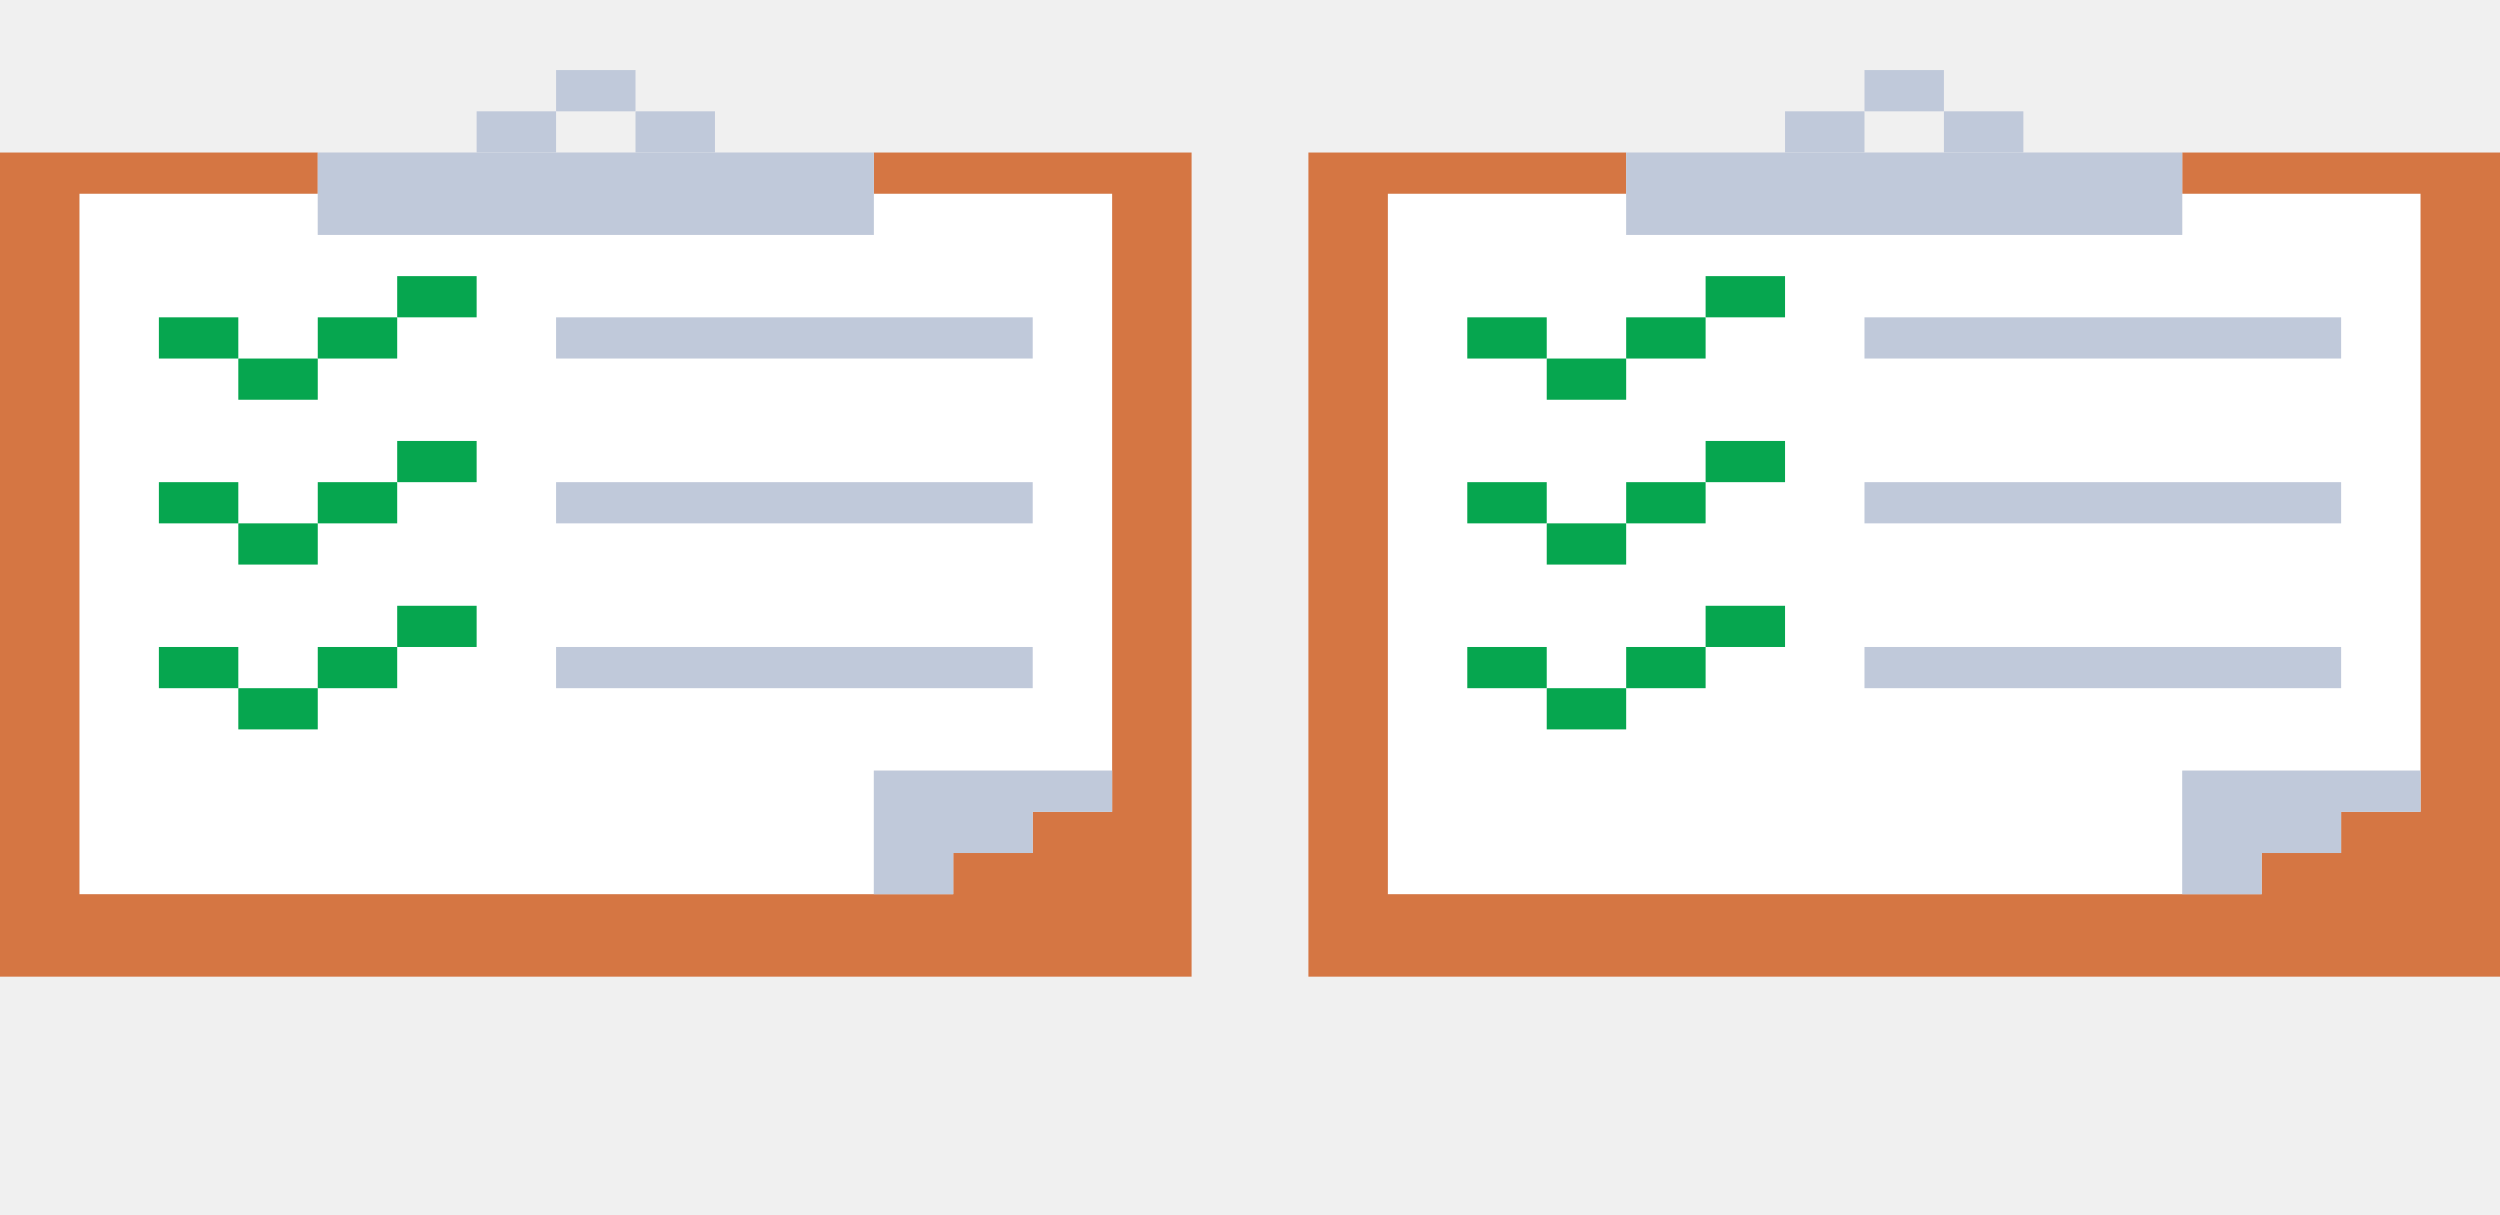
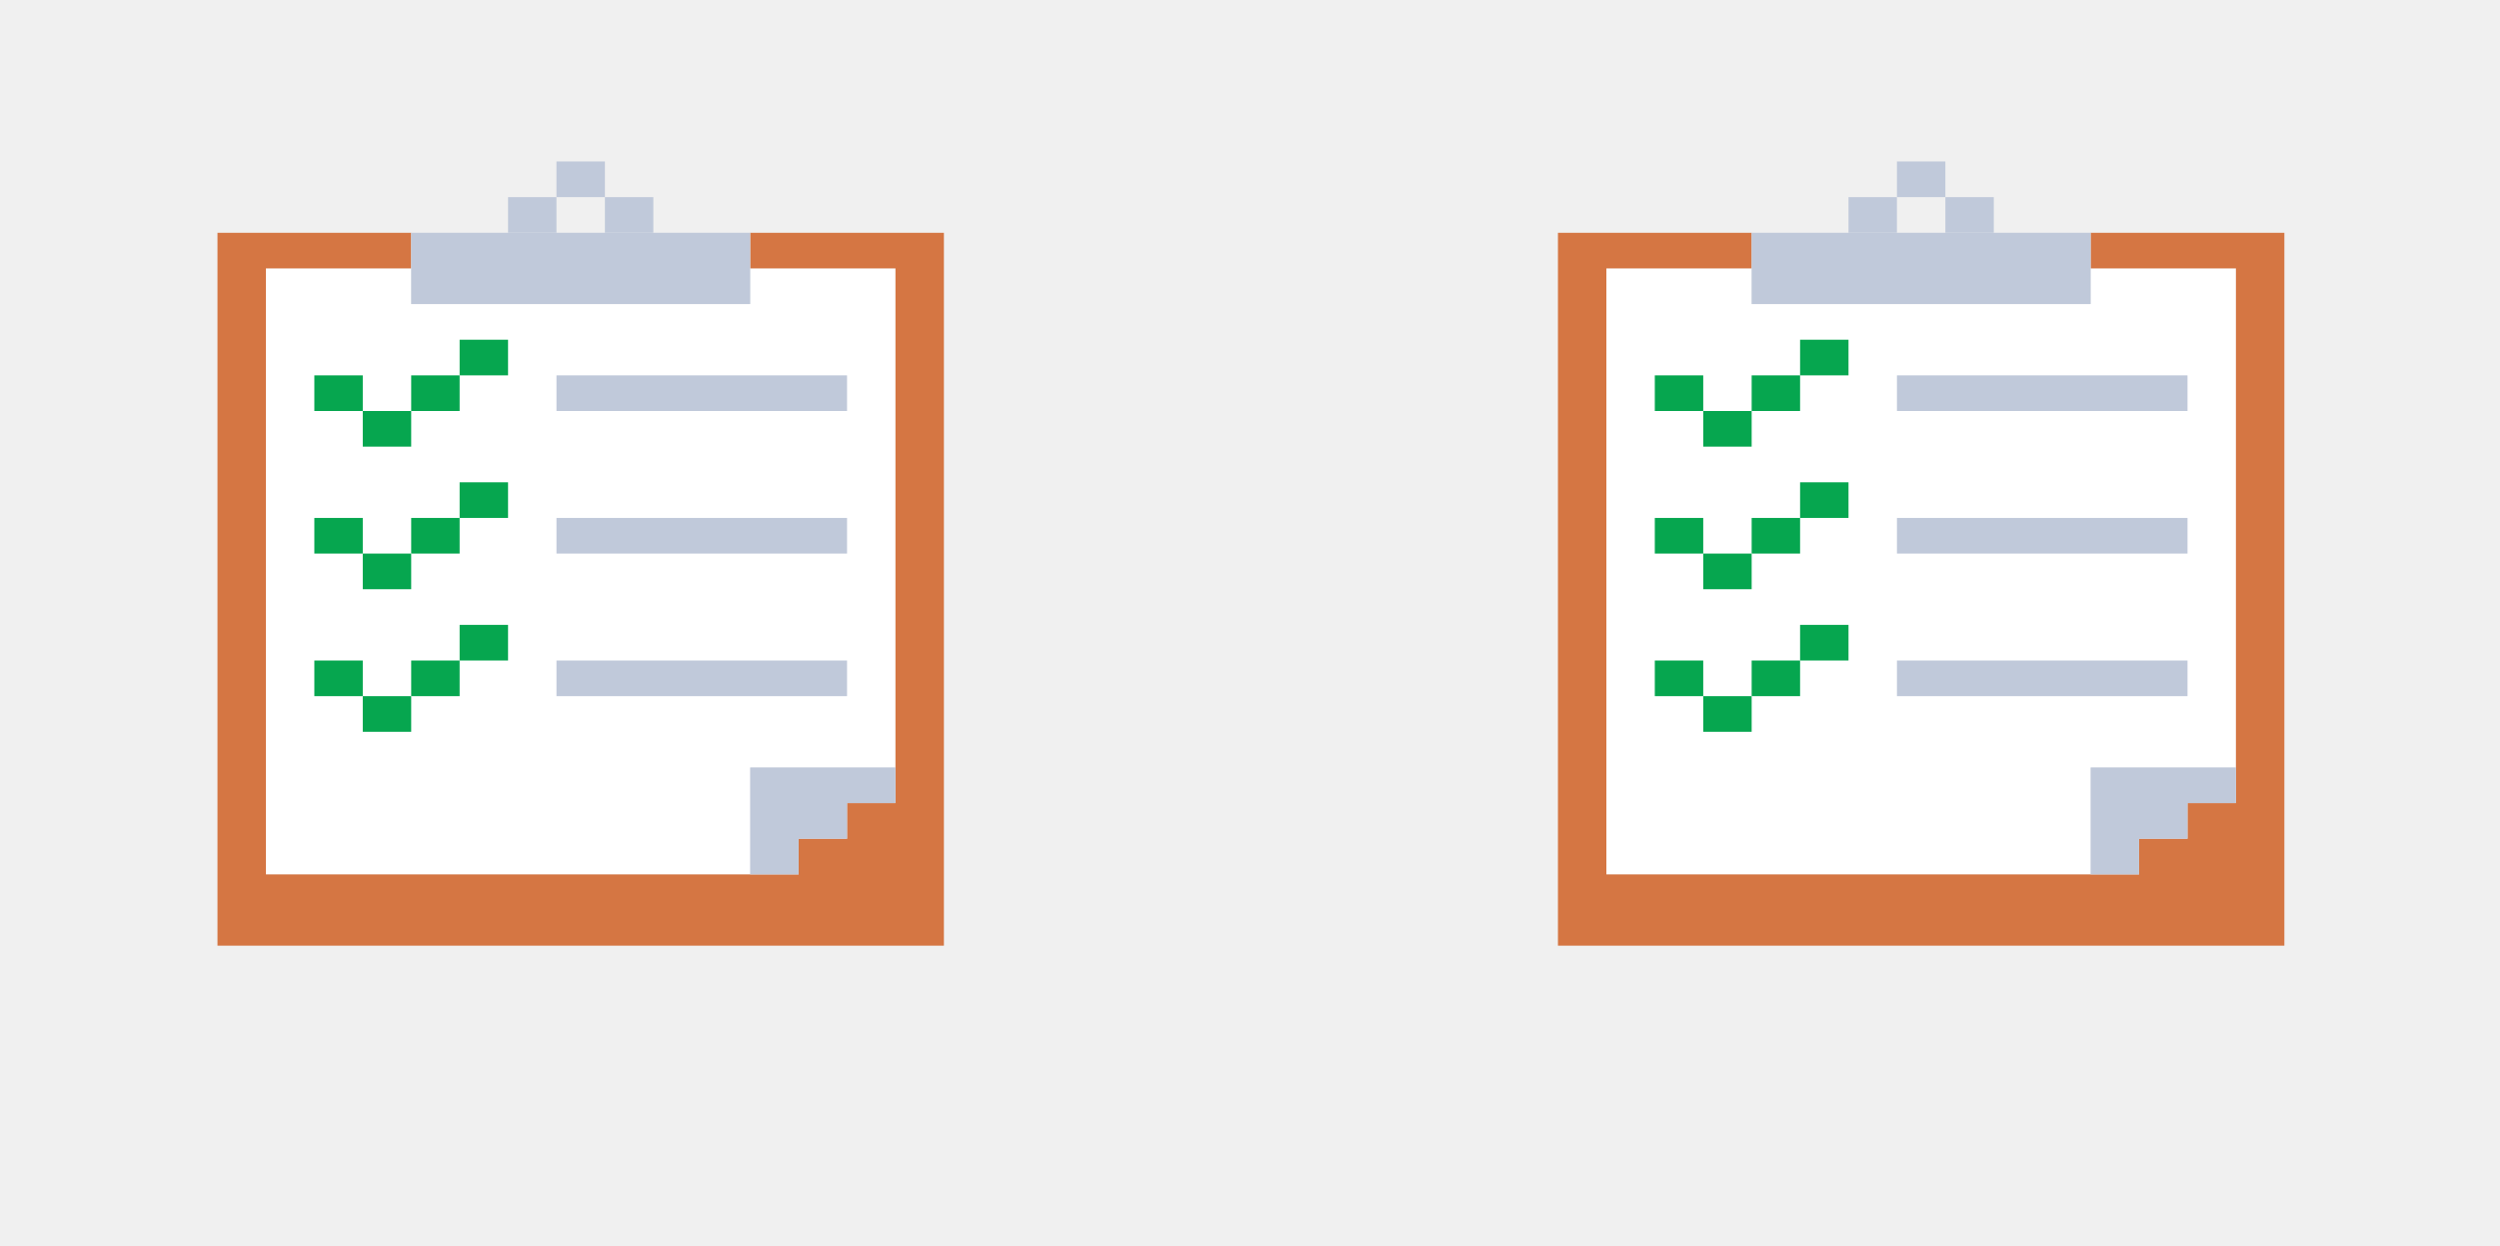
- <svg xmlns="http://www.w3.org/2000/svg" width="535" height="260" viewBox="0 0 535 260" fill="none">
-   <g clip-path="url(#clip0_12_3838)">
-     <path d="M221 41.455H204H187V50.273H170H153H136H119H102H85H68V41.455H51H34H17V50.273V59.091V67.909V76.727V85.546V94.364V103.182V112V120.818V129.636V138.455V147.273V156.091V164.909V173.727V182.545V191.364H34H51H68H85H102H119H136H153H170H187V182.545V173.727V164.909H204H221H238V156.091V147.273V138.455V129.636V120.818V112V103.182V94.364V85.546V76.727V67.909V59.091V50.273V41.455H221Z" fill="white" />
-     <path d="M238 32.636H221H204H187V41.455H204H221H238V50.273V59.091V67.909V76.727V85.546V94.364V103.182V112V120.818V129.636V138.455V147.273V156.091V164.909V173.727H221V182.546H204V191.364H187H170H153H136H119H102H85H68H51H34H17V182.546V173.727V164.909V156.091V147.273V138.455V129.636V120.818V112V103.182V94.364V85.546V76.727V67.909V59.091V50.273V41.455H34H51H68V32.636H51H34H17H0V41.455V50.273V59.091V67.909V76.727V85.546V94.364V103.182V112V120.818V129.636V138.455V147.273V156.091V164.909V173.727V182.546V191.364V200.182V209H17H34H51H68H85H102H119H136H153H170H187H204H221H238H255V200.182V191.364V182.546V173.727V164.909V156.091V147.273V138.455V129.636V120.818V112V103.182V94.364V85.546V76.727V67.909V59.091V50.273V41.455V32.636H238Z" fill="#D57643" />
-     <path d="M221 164.909H204H187V173.727V182.546V191.364H204V182.546H221V173.727H238V164.909H221Z" fill="#C0C9DA" />
-     <path d="M136 15H119V23.818H136V15Z" fill="#C0C9DA" />
-     <path d="M119 23.818H102V32.636H119V23.818Z" fill="#C0C9DA" />
-     <path d="M153 23.818H136V32.636H153V23.818Z" fill="#C0C9DA" />
-     <path d="M170 32.636H153H136H119H102H85H68V41.455V50.273H85H102H119H136H153H170H187V41.455V32.636H170Z" fill="#C0C9DA" />
-     <path d="M51 67.909H34V76.727H51V67.909Z" fill="#06A64F" />
-     <path d="M68 76.727H51V85.546H68V76.727Z" fill="#06A64F" />
-     <path d="M85 67.909H68V76.727H85V67.909Z" fill="#06A64F" />
-     <path d="M102 59.091H85V67.909H102V59.091Z" fill="#06A64F" />
-     <path d="M204 67.909H187H170H153H136H119V76.727H136H153H170H187H204H221V67.909H204Z" fill="#C0C9DA" />
-     <path d="M51 103.182H34V112H51V103.182Z" fill="#06A64F" />
-     <path d="M68 112H51V120.818H68V112Z" fill="#06A64F" />
-     <path d="M85 103.182H68V112H85V103.182Z" fill="#06A64F" />
-     <path d="M102 94.364H85V103.182H102V94.364Z" fill="#06A64F" />
-     <path d="M204 103.182H187H170H153H136H119V112H136H153H170H187H204H221V103.182H204Z" fill="#C0C9DA" />
-     <path d="M51 138.455H34V147.273H51V138.455Z" fill="#06A64F" />
-     <path d="M68 147.273H51V156.091H68V147.273Z" fill="#06A64F" />
-     <path d="M85 138.455H68V147.273H85V138.455Z" fill="#06A64F" />
-     <path d="M102 129.636H85V138.455H102V129.636Z" fill="#06A64F" />
-     <path d="M204 138.455H187H170H153H136H119V147.273H136H153H170H187H204H221V138.455H204Z" fill="#C0C9DA" />
+ <svg xmlns="http://www.w3.org/2000/svg" width="522" height="260" viewBox="0 0 522 260" fill="none">
+   <g clip-path="url(#clip0_103_7778)">
+     <path d="M176.934 56.048H166.818H156.702V63.49H146.587H136.471H126.355H116.24H106.124H96.008H85.892V56.048H75.777H65.661H55.545V63.49V70.933V78.375V85.818V93.26V100.703V108.145V115.588V123.031V130.473V137.916V145.358V152.801V160.243V167.686V175.128V182.571H65.661H75.777H85.892H96.008H106.124H116.24H126.355H136.471H146.587H156.702V175.128V167.686V160.243H166.818H176.934H187.05V152.801V145.358V137.916V130.473V123.031V115.588V108.145V100.703V93.26V85.818V78.375V70.933V63.49V56.048H176.934Z" fill="white" />
+     <path d="M187.05 48.605H176.934H166.818H156.702V56.047H166.818H176.934H187.05V63.49V70.933V78.375V85.818V93.26V100.703V108.145V115.588V123.03V130.473V137.916V145.358V152.801V160.243V167.686H176.934V175.128H166.818V182.571H156.702H146.587H136.471H126.355H116.24H106.124H96.008H85.893H75.777H65.661H55.545V175.128V167.686V160.243V152.801V145.358V137.916V130.473V123.03V115.588V108.145V100.703V93.26V85.818V78.375V70.933V63.49V56.047H65.661H75.777H85.893V48.605H75.777H65.661H55.545H45.43V56.047V63.49V70.933V78.375V85.818V93.26V100.703V108.145V115.588V123.03V130.473V137.916V145.358V152.801V160.243V167.686V175.128V182.571V190.013V197.456H55.545H65.661H75.777H85.893H96.008H106.124H116.24H126.355H136.471H146.587H156.702H166.818H176.934H187.05H197.165V190.013V182.571V175.128V167.686V160.243V152.801V145.358V137.916V130.473V123.03V115.588V108.145V100.703V93.26V85.818V78.375V70.933V63.49V56.047V48.605H187.05Z" fill="#D57643" />
+     <path d="M176.934 160.243H166.818H156.702V167.686V175.128V182.571H166.818V175.128H176.934V167.686H187.05V160.243H176.934Z" fill="#C0C9DA" />
+     <path d="M126.355 33.72H116.24V41.163H126.355V33.72Z" fill="#C0C9DA" />
+     <path d="M116.24 41.163H106.124V48.605H116.24V41.163Z" fill="#C0C9DA" />
+     <path d="M136.471 41.163H126.355V48.605H136.471V41.163Z" fill="#C0C9DA" />
+     <path d="M146.587 48.605H136.471H126.355H116.24H106.124H96.008H85.892V56.047V63.49H96.008H106.124H116.24H126.355H136.471H146.587H156.702V56.047V48.605H146.587Z" fill="#C0C9DA" />
+     <path d="M75.777 78.375H65.661V85.818H75.777V78.375Z" fill="#06A64F" />
+     <path d="M85.893 85.818H75.777V93.26H85.893V85.818Z" fill="#06A64F" />
+     <path d="M96.008 78.375H85.893V85.818H96.008V78.375Z" fill="#06A64F" />
+     <path d="M106.124 70.933H96.008V78.375H106.124V70.933Z" fill="#06A64F" />
+     <path d="M166.818 78.375H156.702H146.587H136.471H126.355H116.24V85.818H126.355H136.471H146.587H156.702H166.818H176.934V78.375H166.818Z" fill="#C0C9DA" />
+     <path d="M75.777 108.146H65.661V115.588H75.777V108.146Z" fill="#06A64F" />
+     <path d="M85.893 115.588H75.777V123.03H85.893V115.588Z" fill="#06A64F" />
+     <path d="M96.008 108.146H85.893V115.588H96.008V108.146Z" fill="#06A64F" />
+     <path d="M106.124 100.703H96.008V108.145H106.124V100.703Z" fill="#06A64F" />
+     <path d="M166.818 108.146H156.702H146.587H136.471H126.355H116.24V115.588H126.355H136.471H146.587H156.702H166.818H176.934V108.146H166.818Z" fill="#C0C9DA" />
+     <path d="M75.777 137.916H65.661V145.358H75.777V137.916Z" fill="#06A64F" />
+     <path d="M85.893 145.358H75.777V152.801H85.893V145.358Z" fill="#06A64F" />
+     <path d="M96.008 137.916H85.893V145.358H96.008V137.916Z" fill="#06A64F" />
+     <path d="M106.124 130.473H96.008V137.916H106.124V130.473Z" fill="#06A64F" />
+     <path d="M166.818 137.916H156.702H146.587H136.471H126.355H116.24V145.358H126.355H136.471H146.587H156.702H166.818H176.934V137.916H166.818Z" fill="#C0C9DA" />
  </g>
-   <g clip-path="url(#clip1_12_3838)">
-     <path d="M501 41.455H484H467V50.273H450H433H416H399H382H365H348V41.455H331H314H297V50.273V59.091V67.909V76.727V85.546V94.364V103.182V112V120.818V129.636V138.455V147.273V156.091V164.909V173.727V182.545V191.364H314H331H348H365H382H399H416H433H450H467V182.545V173.727V164.909H484H501H518V156.091V147.273V138.455V129.636V120.818V112V103.182V94.364V85.546V76.727V67.909V59.091V50.273V41.455H501Z" fill="white" />
-     <path d="M518 32.636H501H484H467V41.455H484H501H518V50.273V59.091V67.909V76.727V85.546V94.364V103.182V112V120.818V129.636V138.455V147.273V156.091V164.909V173.727H501V182.546H484V191.364H467H450H433H416H399H382H365H348H331H314H297V182.546V173.727V164.909V156.091V147.273V138.455V129.636V120.818V112V103.182V94.364V85.546V76.727V67.909V59.091V50.273V41.455H314H331H348V32.636H331H314H297H280V41.455V50.273V59.091V67.909V76.727V85.546V94.364V103.182V112V120.818V129.636V138.455V147.273V156.091V164.909V173.727V182.546V191.364V200.182V209H297H314H331H348H365H382H399H416H433H450H467H484H501H518H535V200.182V191.364V182.546V173.727V164.909V156.091V147.273V138.455V129.636V120.818V112V103.182V94.364V85.546V76.727V67.909V59.091V50.273V41.455V32.636H518Z" fill="#D57643" />
-     <path d="M501 164.909H484H467V173.727V182.546V191.364H484V182.546H501V173.727H518V164.909H501Z" fill="#C0C9DA" />
-     <path d="M416 15H399V23.818H416V15Z" fill="#C0C9DA" />
-     <path d="M399 23.818H382V32.636H399V23.818Z" fill="#C0C9DA" />
-     <path d="M433 23.818H416V32.636H433V23.818Z" fill="#C0C9DA" />
-     <path d="M450 32.636H433H416H399H382H365H348V41.455V50.273H365H382H399H416H433H450H467V41.455V32.636H450Z" fill="#C0C9DA" />
-     <path d="M331 67.909H314V76.727H331V67.909Z" fill="#06A64F" />
-     <path d="M348 76.727H331V85.546H348V76.727Z" fill="#06A64F" />
-     <path d="M365 67.909H348V76.727H365V67.909Z" fill="#06A64F" />
-     <path d="M382 59.091H365V67.909H382V59.091Z" fill="#06A64F" />
-     <path d="M484 67.909H467H450H433H416H399V76.727H416H433H450H467H484H501V67.909H484Z" fill="#C0C9DA" />
-     <path d="M331 103.182H314V112H331V103.182Z" fill="#06A64F" />
-     <path d="M348 112H331V120.818H348V112Z" fill="#06A64F" />
-     <path d="M365 103.182H348V112H365V103.182Z" fill="#06A64F" />
-     <path d="M382 94.364H365V103.182H382V94.364Z" fill="#06A64F" />
-     <path d="M484 103.182H467H450H433H416H399V112H416H433H450H467H484H501V103.182H484Z" fill="#C0C9DA" />
-     <path d="M331 138.455H314V147.273H331V138.455Z" fill="#06A64F" />
-     <path d="M348 147.273H331V156.091H348V147.273Z" fill="#06A64F" />
-     <path d="M365 138.455H348V147.273H365V138.455Z" fill="#06A64F" />
-     <path d="M382 129.636H365V138.455H382V129.636Z" fill="#06A64F" />
-     <path d="M484 138.455H467H450H433H416H399V147.273H416H433H450H467H484H501V138.455H484Z" fill="#C0C9DA" />
+   <g clip-path="url(#clip1_103_7778)">
+     <path d="M456.934 56.048H446.818H436.702V63.49H426.587H416.471H406.355H396.24H386.124H376.008H365.893V56.048H355.777H345.661H335.545V63.49V70.933V78.375V85.818V93.26V100.703V108.145V115.588V123.031V130.473V137.916V145.358V152.801V160.243V167.686V175.128V182.571H345.661H355.777H365.893H376.008H386.124H396.24H406.355H416.471H426.587H436.702V175.128V167.686V160.243H446.818H456.934H467.05V152.801V145.358V137.916V130.473V123.031V115.588V108.145V100.703V93.26V85.818V78.375V70.933V63.49V56.048H456.934Z" fill="white" />
+     <path d="M467.05 48.605H456.934H446.818H436.702V56.047H446.818H456.934H467.05V63.49V70.933V78.375V85.818V93.26V100.703V108.145V115.588V123.03V130.473V137.916V145.358V152.801V160.243V167.686H456.934V175.128H446.818V182.571H436.702H426.587H416.471H406.355H396.24H386.124H376.008H365.893H355.777H345.661H335.545V175.128V167.686V160.243V152.801V145.358V137.916V130.473V123.03V115.588V108.145V100.703V93.26V85.818V78.375V70.933V63.49V56.047H345.661H355.777H365.893V48.605H355.777H345.661H335.545H325.43V56.047V63.49V70.933V78.375V85.818V93.26V100.703V108.145V115.588V123.03V130.473V137.916V145.358V152.801V160.243V167.686V175.128V182.571V190.013V197.456H335.545H345.661H355.777H365.893H376.008H386.124H396.24H406.355H416.471H426.587H436.702H446.818H456.934H467.05H477.165V190.013V182.571V175.128V167.686V160.243V152.801V145.358V137.916V130.473V123.03V115.588V108.145V100.703V93.26V85.818V78.375V70.933V63.49V56.047V48.605H467.05Z" fill="#D57643" />
+     <path d="M456.934 160.243H446.818H436.702V167.686V175.128V182.571H446.818V175.128H456.934V167.686H467.05V160.243H456.934Z" fill="#C0C9DA" />
+     <path d="M406.355 33.72H396.24V41.163H406.355V33.72Z" fill="#C0C9DA" />
+     <path d="M396.24 41.163H386.124V48.605H396.24V41.163Z" fill="#C0C9DA" />
+     <path d="M416.471 41.163H406.355V48.605H416.471V41.163Z" fill="#C0C9DA" />
+     <path d="M426.587 48.605H416.471H406.355H396.24H386.124H376.008H365.893V56.047V63.49H376.008H386.124H396.24H406.355H416.471H426.587H436.702V56.047V48.605H426.587Z" fill="#C0C9DA" />
+     <path d="M355.777 78.375H345.661V85.818H355.777V78.375Z" fill="#06A64F" />
+     <path d="M365.893 85.818H355.777V93.26H365.893V85.818Z" fill="#06A64F" />
+     <path d="M376.008 78.375H365.893V85.818H376.008V78.375Z" fill="#06A64F" />
+     <path d="M386.124 70.933H376.008V78.375H386.124V70.933Z" fill="#06A64F" />
+     <path d="M446.818 78.375H436.702H426.587H416.471H406.355H396.24V85.818H406.355H416.471H426.587H436.702H446.818H456.934V78.375H446.818Z" fill="#C0C9DA" />
+     <path d="M355.777 108.146H345.661V115.588H355.777V108.146Z" fill="#06A64F" />
+     <path d="M365.893 115.588H355.777V123.03H365.893V115.588Z" fill="#06A64F" />
+     <path d="M376.008 108.146H365.893V115.588H376.008V108.146Z" fill="#06A64F" />
+     <path d="M386.124 100.703H376.008V108.145H386.124V100.703Z" fill="#06A64F" />
+     <path d="M446.818 108.146H436.702H426.587H416.471H406.355H396.24V115.588H406.355H416.471H426.587H436.702H446.818H456.934V108.146H446.818Z" fill="#C0C9DA" />
+     <path d="M355.777 137.916H345.661V145.358H355.777V137.916Z" fill="#06A64F" />
+     <path d="M365.893 145.358H355.777V152.801H365.893V145.358Z" fill="#06A64F" />
+     <path d="M376.008 137.916H365.893V145.358H376.008V137.916Z" fill="#06A64F" />
+     <path d="M386.124 130.473H376.008V137.916H386.124V130.473Z" fill="#06A64F" />
+     <path d="M446.818 137.916H436.702H426.587H416.471H406.355H396.24V145.358H406.355H416.471H426.587H436.702H446.818H456.934V137.916H446.818Z" fill="#C0C9DA" />
  </g>
  <defs>
-     <clipPath id="clip0_12_3838">
-       <rect width="255" height="194" fill="white" transform="translate(0 15)" />
+     <clipPath id="clip0_103_7778">
+       <rect width="151.736" height="163.736" fill="white" transform="translate(45.4297 33.72)" />
    </clipPath>
-     <clipPath id="clip1_12_3838">
-       <rect width="255" height="194" fill="white" transform="translate(280 15)" />
+     <clipPath id="clip1_103_7778">
+       <rect width="151.736" height="163.736" fill="white" transform="translate(325.43 33.72)" />
    </clipPath>
  </defs>
</svg>
